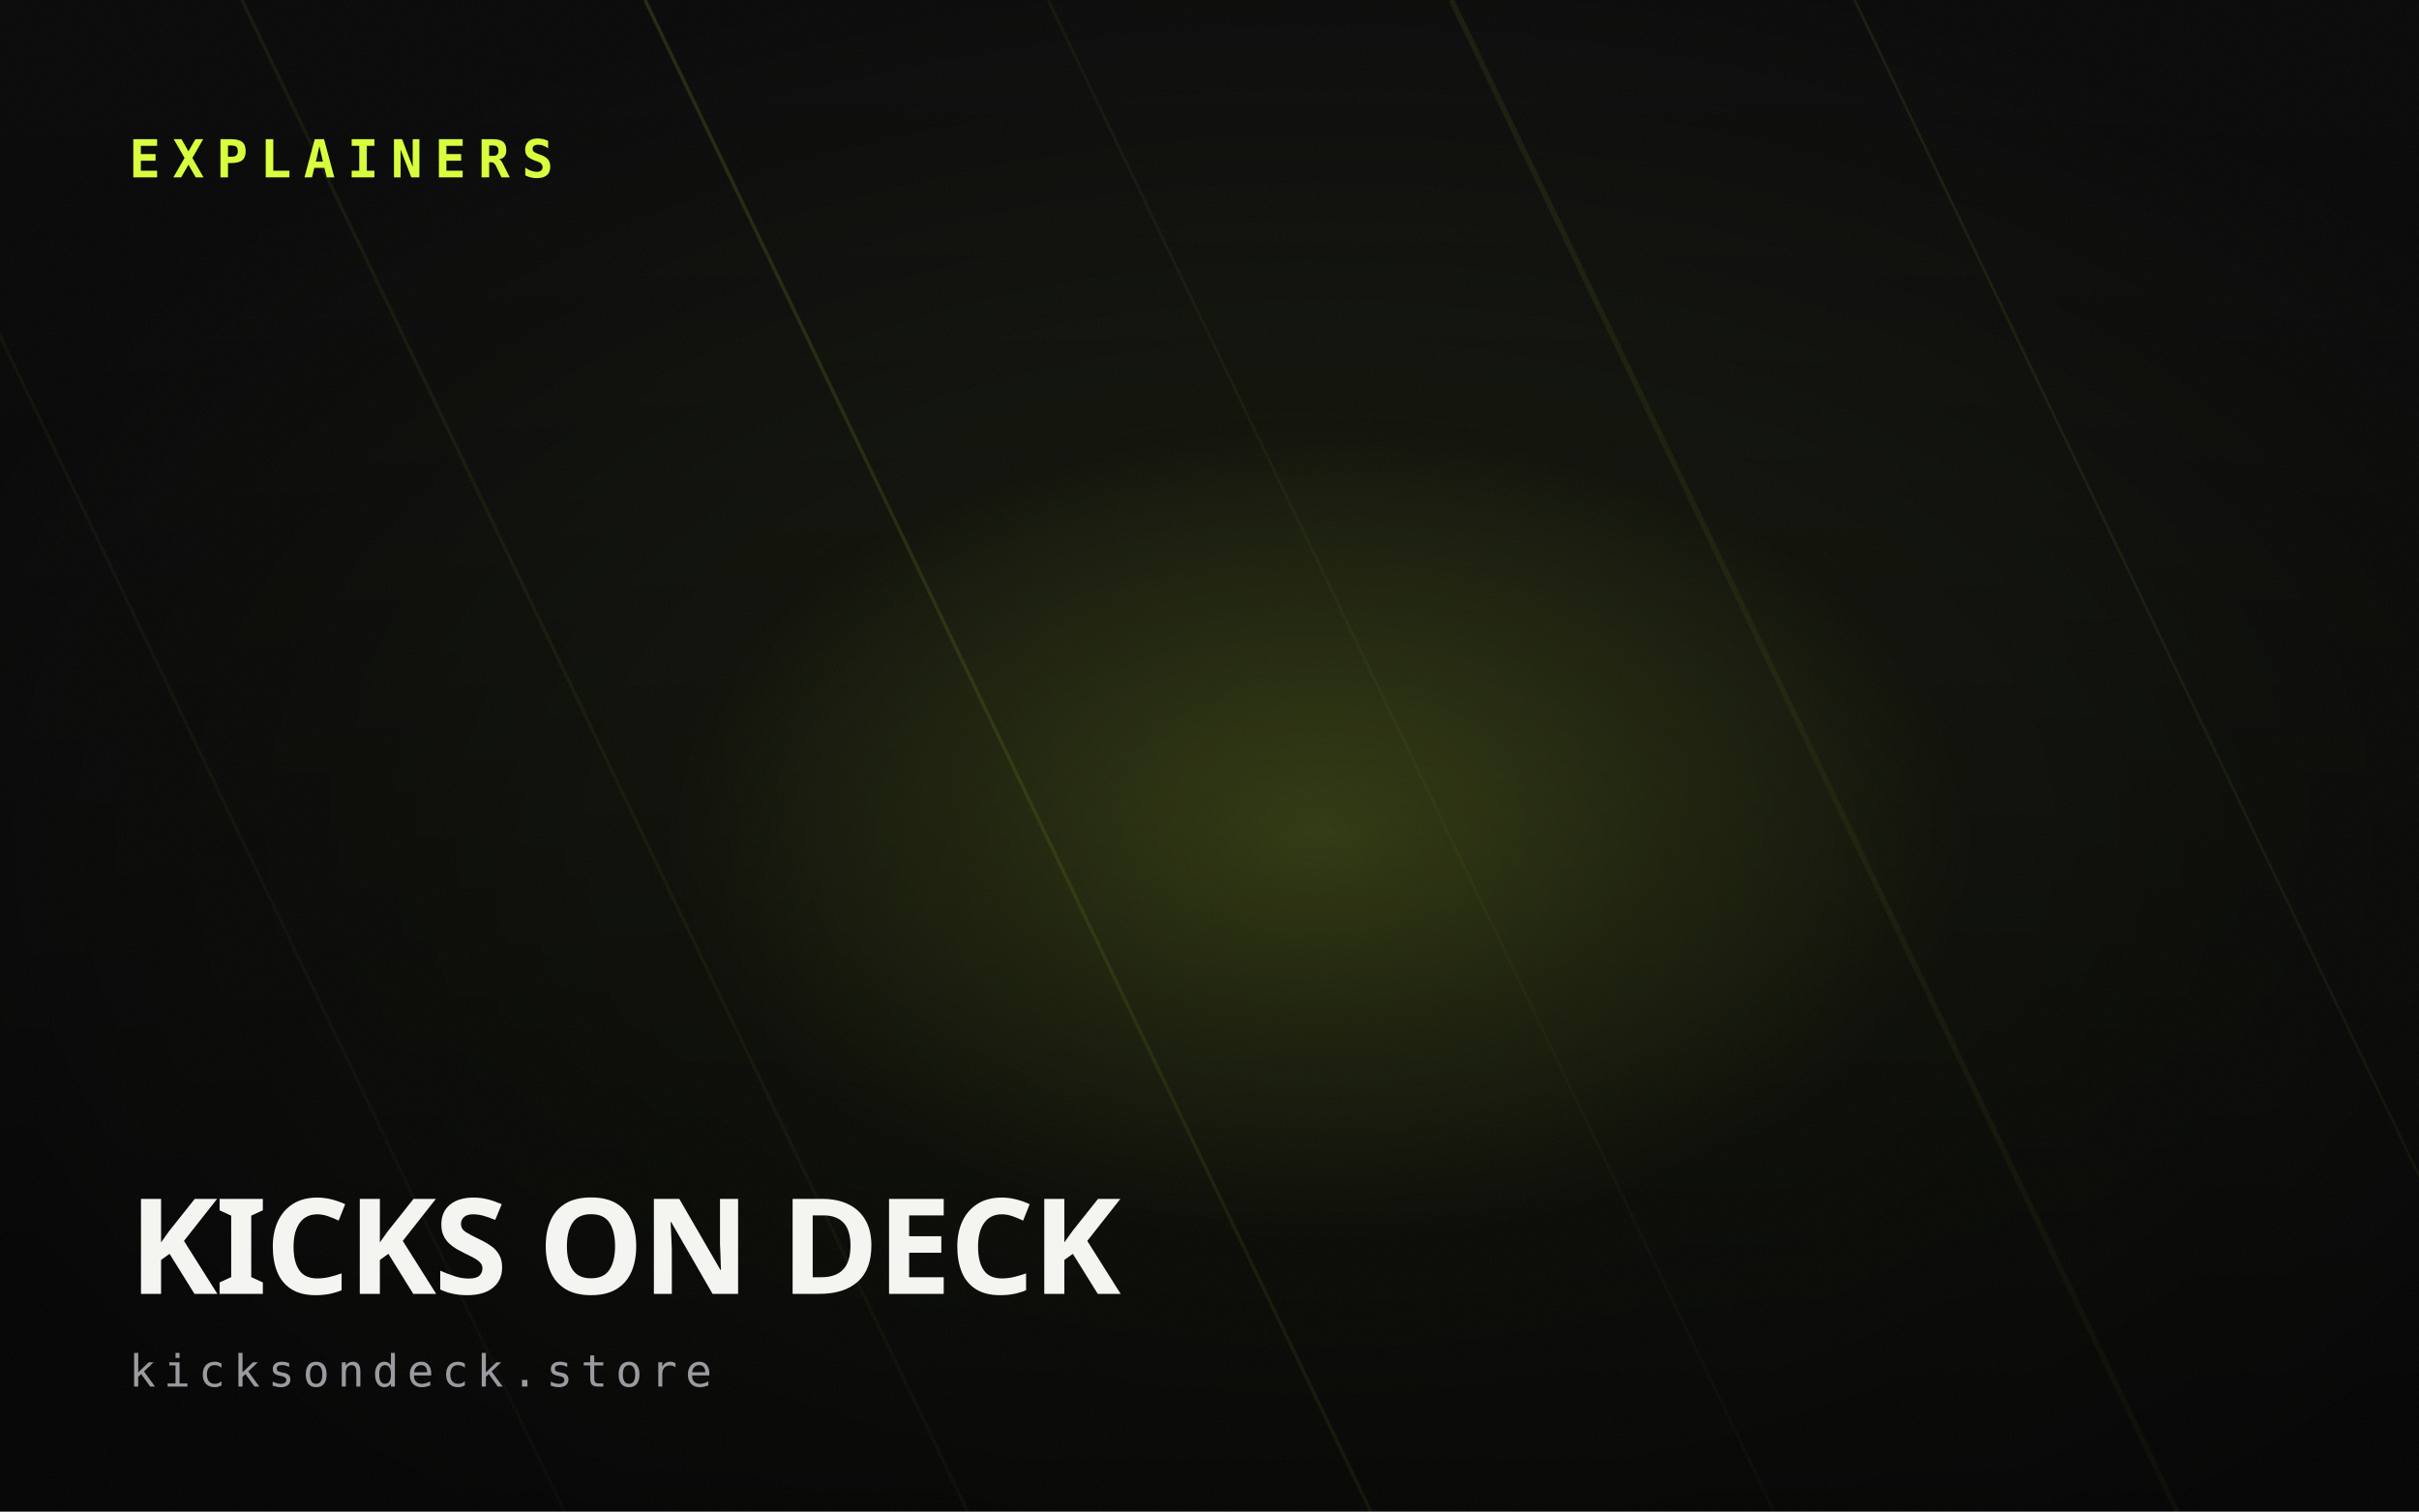
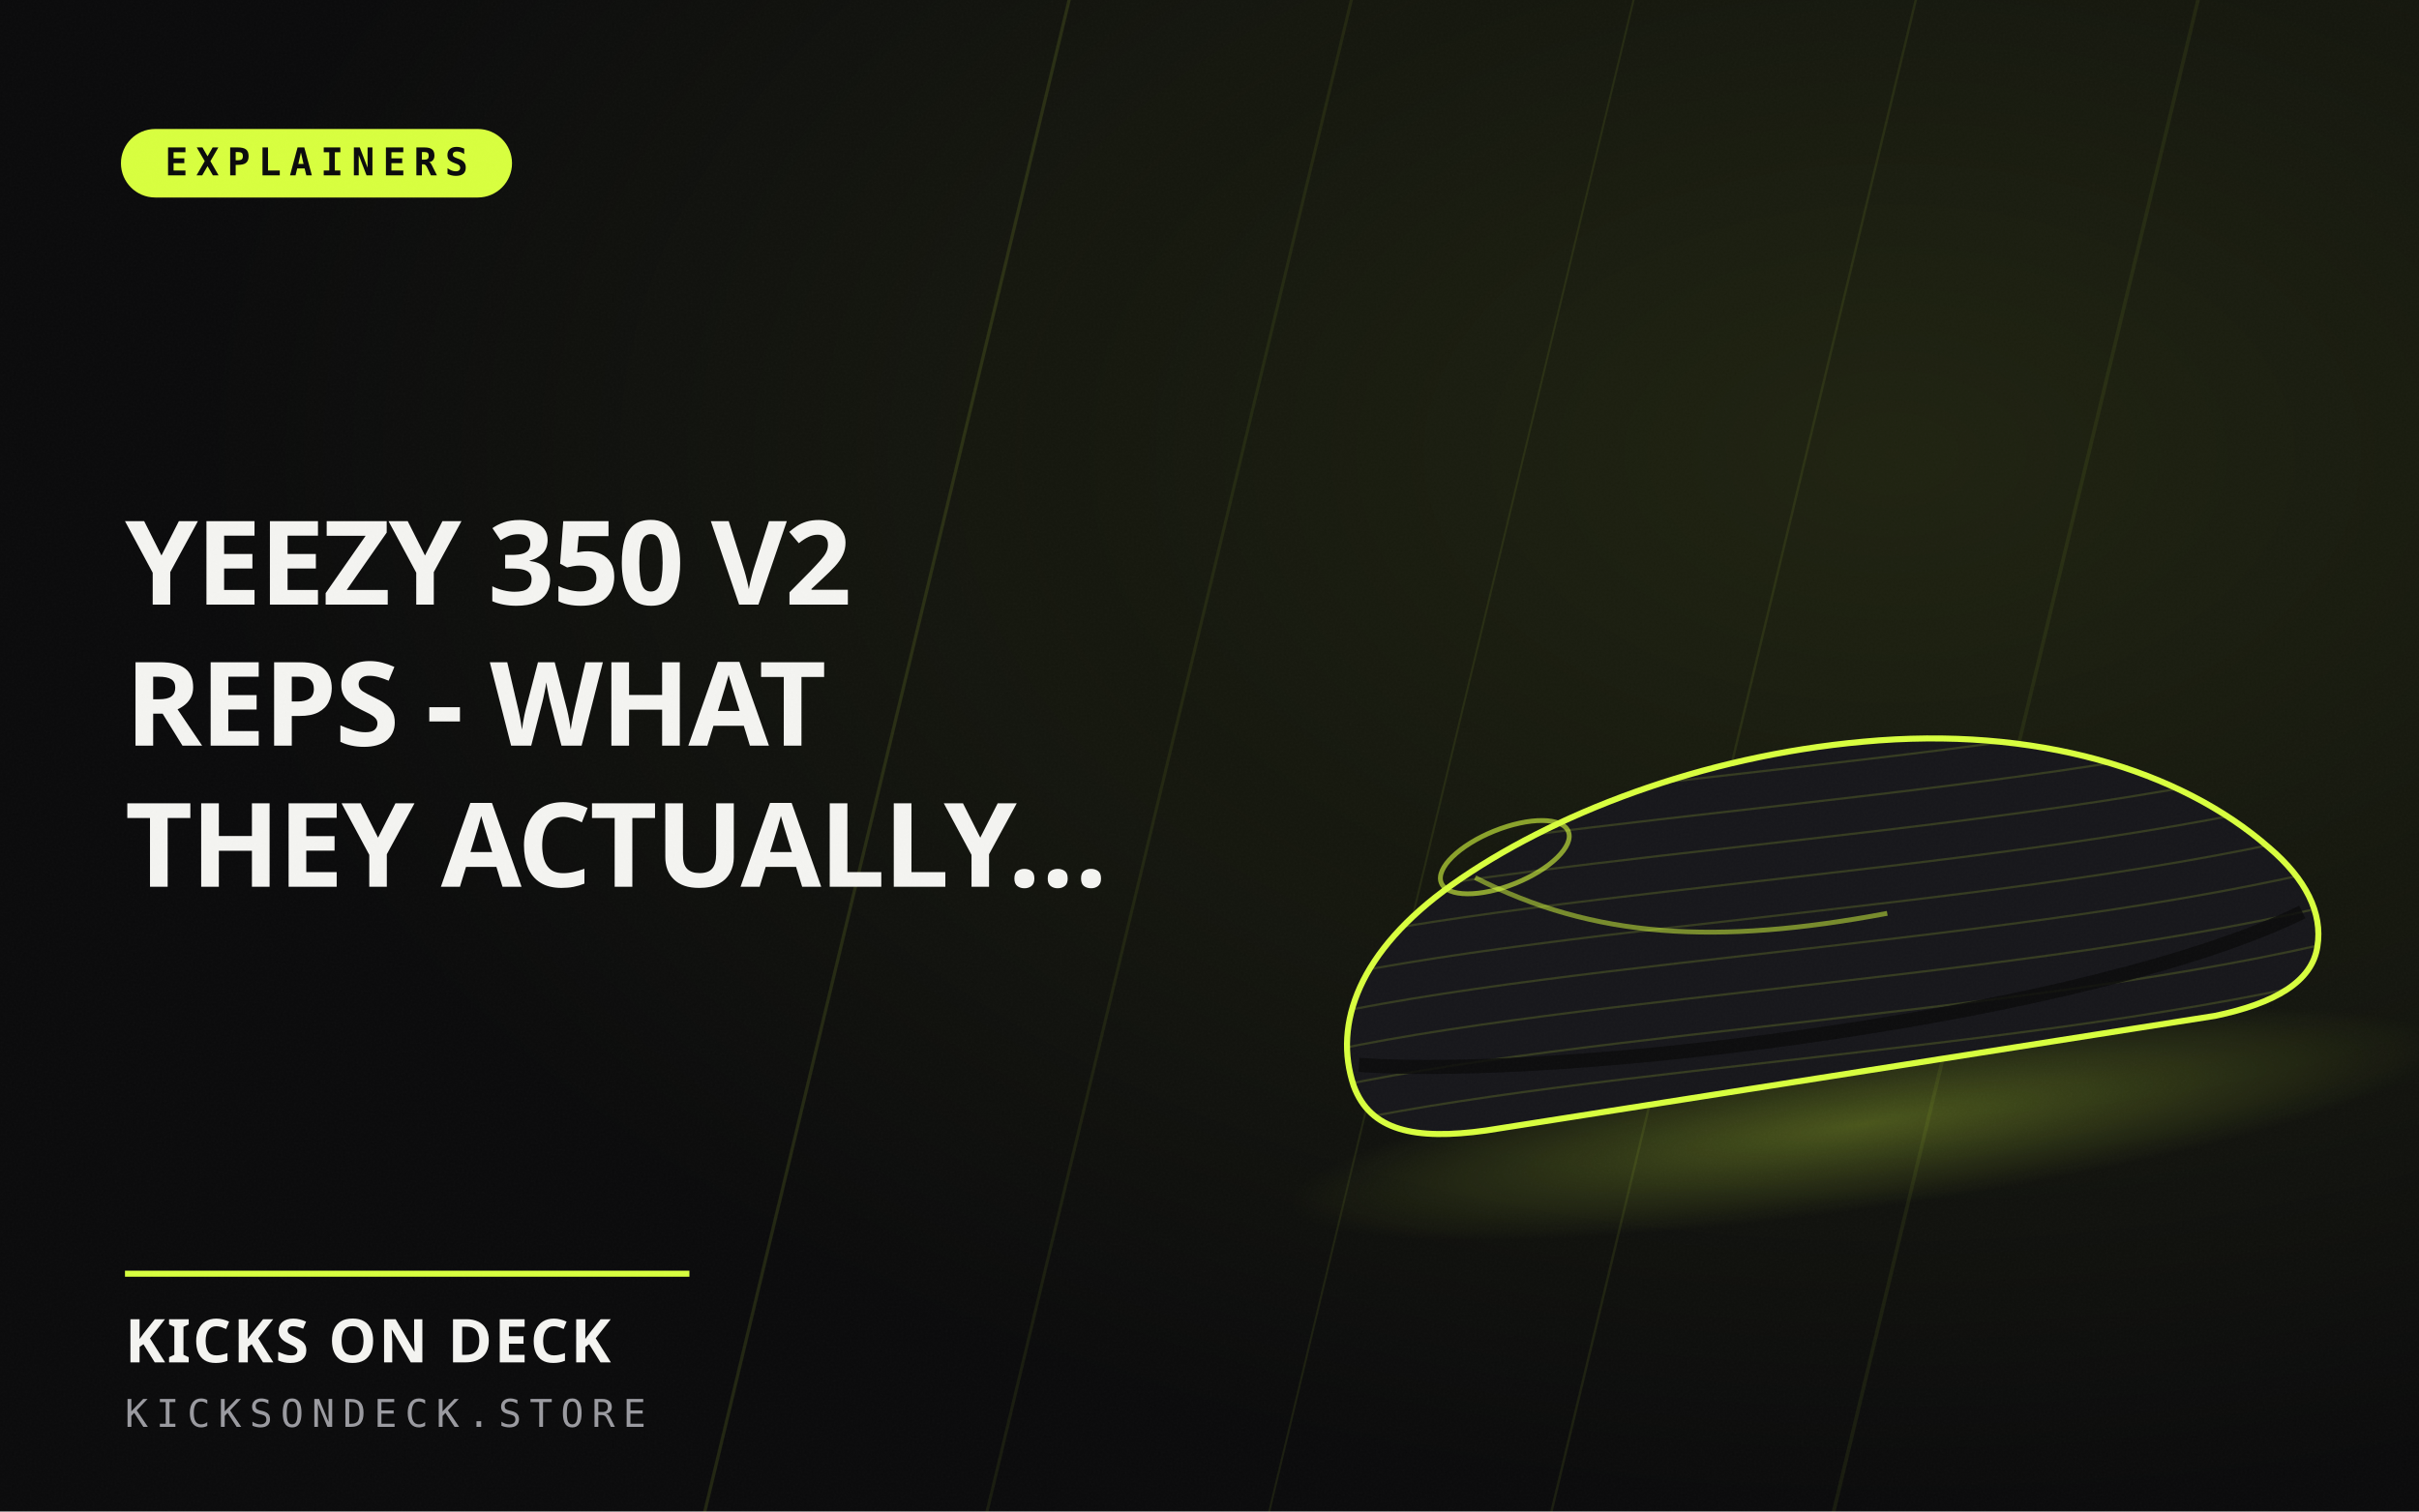
<svg xmlns="http://www.w3.org/2000/svg" viewBox="0 0 1200 750" width="1200" height="750" role="img" aria-label="Yeezy 350 V2 Reps — What They Actually Look Like (2026)">
  <defs>
-     <radialGradient id="glow" cx="54.5%" cy="55.2%" r="60%">
-       <stop offset="0%" stop-color="#d8ff3e" stop-opacity="0.30" />
-       <stop offset="45%" stop-color="#d8ff3e" stop-opacity="0.05" />
-       <stop offset="100%" stop-color="#d8ff3e" stop-opacity="0" />
-     </radialGradient>
    <filter id="grain">
      <feTurbulence type="fractalNoise" baseFrequency="0.9" numOctaves="2" stitchTiles="stitch" />
      <feColorMatrix type="saturate" values="0" />
      <feComponentTransfer>
        <feFuncA type="linear" slope="0.05" />
      </feComponentTransfer>
    </filter>
-     <linearGradient id="vig" x1="0" y1="0" x2="0" y2="1">
-       <stop offset="0%" stop-color="#000" stop-opacity="0" />
-       <stop offset="100%" stop-color="#000" stop-opacity="0.55" />
-     </linearGradient>
+     <radialGradient id="floor" cx="50%" cy="50%" r="50%">
+       <stop offset="0%" stop-color="#d8ff3e" stop-opacity="0.28" />
+       <stop offset="100%" stop-color="#d8ff3e" stop-opacity="0" />
+     </radialGradient>
+     <radialGradient id="wash" cx="78%" cy="30%" r="70%">
+       <stop offset="0%" stop-color="#d8ff3e" stop-opacity="0.10" />
+       <stop offset="100%" stop-color="#d8ff3e" stop-opacity="0" />
+     </radialGradient>
+     <clipPath id="shoeclip">
+       <path d="M22,214 C16,182 34,148 84,122 C138,94 216,76 296,80 C382,84 450,116 488,160 C504,178 510,196 505,212 C500,229 480,237 450,239 L84,245 C48,245 27,237 22,214 Z" />
+     </clipPath>
  </defs>
  <rect width="1200" height="750" fill="#0a0a0b" />
-   <rect width="1200" height="750" fill="url(#glow)" />
-   <line x1="-80" y1="0" x2="280" y2="750" stroke="#d8ff3e" stroke-width="1.5" opacity="0.052" />
-   <line x1="120" y1="0" x2="480" y2="750" stroke="#d8ff3e" stroke-width="1.7" opacity="0.066" />
-   <line x1="320" y1="0" x2="680" y2="750" stroke="#d8ff3e" stroke-width="1.7" opacity="0.131" />
-   <line x1="520" y1="0" x2="880" y2="750" stroke="#d8ff3e" stroke-width="1.4" opacity="0.050" />
-   <line x1="720" y1="0" x2="1080" y2="750" stroke="#d8ff3e" stroke-width="2.7" opacity="0.072" />
-   <line x1="920" y1="0" x2="1280" y2="750" stroke="#d8ff3e" stroke-width="1.3" opacity="0.080" />
-   <rect width="1200" height="750" fill="url(#vig)" />
-   <rect width="1200" height="750" filter="url(#grain)" opacity="0.6" />
+   <rect width="1200" height="750" fill="url(#wash)" />
+   <line x1="540" y1="-40" x2="340" y2="790" stroke="#d8ff3e" stroke-width="1.6" opacity="0.112" />
+   <line x1="680" y1="-40" x2="480" y2="790" stroke="#d8ff3e" stroke-width="1.5" opacity="0.072" />
+   <line x1="820" y1="-40" x2="620" y2="790" stroke="#d8ff3e" stroke-width="1.0" opacity="0.080" />
+   <line x1="960" y1="-40" x2="760" y2="790" stroke="#d8ff3e" stroke-width="1.2" opacity="0.079" />
+   <line x1="1100" y1="-40" x2="900" y2="790" stroke="#d8ff3e" stroke-width="1.8" opacity="0.067" />
+   <g transform="translate(620,330) rotate(-8)">
+     <ellipse cx="270" cy="268" rx="290" ry="42" fill="url(#floor)" />
+     <path d="M22,214 C16,182 34,148 84,122 C138,94 216,76 296,80 C382,84 450,116 488,160 C504,178 510,196 505,212 C500,229 480,237 450,239 L84,245 C48,245 27,237 22,214 Z" fill="#16161a" stroke="#d8ff3e" stroke-width="3" />
+     <g clip-path="url(#shoeclip)">
+       <path d="M0,70 C 140,58 380,84 540,64" fill="none" stroke="#d8ff3e" stroke-width="1.1" opacity="0.16" />
+       <path d="M0,88 C 140,76 380,102 540,82" fill="none" stroke="#d8ff3e" stroke-width="1.1" opacity="0.16" />
+       <path d="M0,106 C 140,94 380,120 540,100" fill="none" stroke="#d8ff3e" stroke-width="1.1" opacity="0.16" />
+       <path d="M0,124 C 140,112 380,138 540,118" fill="none" stroke="#d8ff3e" stroke-width="1.1" opacity="0.16" />
+       <path d="M0,142 C 140,130 380,156 540,136" fill="none" stroke="#d8ff3e" stroke-width="1.1" opacity="0.16" />
+       <path d="M0,160 C 140,148 380,174 540,154" fill="none" stroke="#d8ff3e" stroke-width="1.1" opacity="0.16" />
+       <path d="M0,178 C 140,166 380,192 540,172" fill="none" stroke="#d8ff3e" stroke-width="1.1" opacity="0.16" />
+       <path d="M0,196 C 140,184 380,210 540,190" fill="none" stroke="#d8ff3e" stroke-width="1.1" opacity="0.16" />
+       <path d="M0,214 C 140,202 380,228 540,208" fill="none" stroke="#d8ff3e" stroke-width="1.1" opacity="0.16" />
+       <path d="M0,232 C 140,220 380,246 540,226" fill="none" stroke="#d8ff3e" stroke-width="1.1" opacity="0.16" />
+       <path d="M0,250 C 140,238 380,264 540,244" fill="none" stroke="#d8ff3e" stroke-width="1.1" opacity="0.16" />
+     </g>
+     <path d="M26,204 C130,226 390,230 500,194" fill="none" stroke="#0a0a0b" stroke-width="7" opacity="0.85" />
+     <path d="M96,120 C150,158 210,170 296,166" fill="none" stroke="#d8ff3e" stroke-width="2.4" opacity="0.5" />
+     <ellipse cx="112" cy="112" rx="34" ry="14" fill="none" stroke="#d8ff3e" stroke-width="2.4" opacity="0.6" transform="rotate(-14 112 112)" />
+   </g>
  <g font-family="ui-monospace, monospace">
-     <text x="64" y="88" fill="#d8ff3e" font-size="26" letter-spacing="6" font-weight="700">EXPLAINERS</text>
-     <text x="64" y="642" fill="#f4f4f1" font-size="66" font-weight="800" letter-spacing="-1" font-family="system-ui, sans-serif">KICKS ON DECK</text>
-     <text x="64" y="688" fill="#9a9aa0" font-size="22" letter-spacing="4">kicksondeck.store</text>
+     <rect x="60" y="64" rx="17" height="34" width="194" fill="#d8ff3e" />
+     <text x="157" y="87" fill="#0a0a0b" font-size="19" letter-spacing="4" font-weight="700" text-anchor="middle">EXPLAINERS</text>
  </g>
+   <g font-family="system-ui, sans-serif" font-weight="800" fill="#f4f4f1" letter-spacing="-1">
+     <text x="62" y="300" font-size="58">YEEZY 350 V2</text>
+     <text x="62" y="370" font-size="58">REPS - WHAT</text>
+     <text x="62" y="440" font-size="58">THEY ACTUALLY…</text>
+   </g>
+   <line x1="62" y1="632" x2="342" y2="632" stroke="#d8ff3e" stroke-width="3" />
+   <g font-family="ui-monospace, monospace">
+     <text x="62" y="676" fill="#f4f4f1" font-size="30" font-weight="800" letter-spacing="1" font-family="system-ui, sans-serif">KICKS ON DECK</text>
+     <text x="62" y="708" fill="#9a9aa0" font-size="19" letter-spacing="4">KICKSONDECK.STORE</text>
+   </g>
+   <rect width="1200" height="750" filter="url(#grain)" opacity="0.55" />
</svg>
